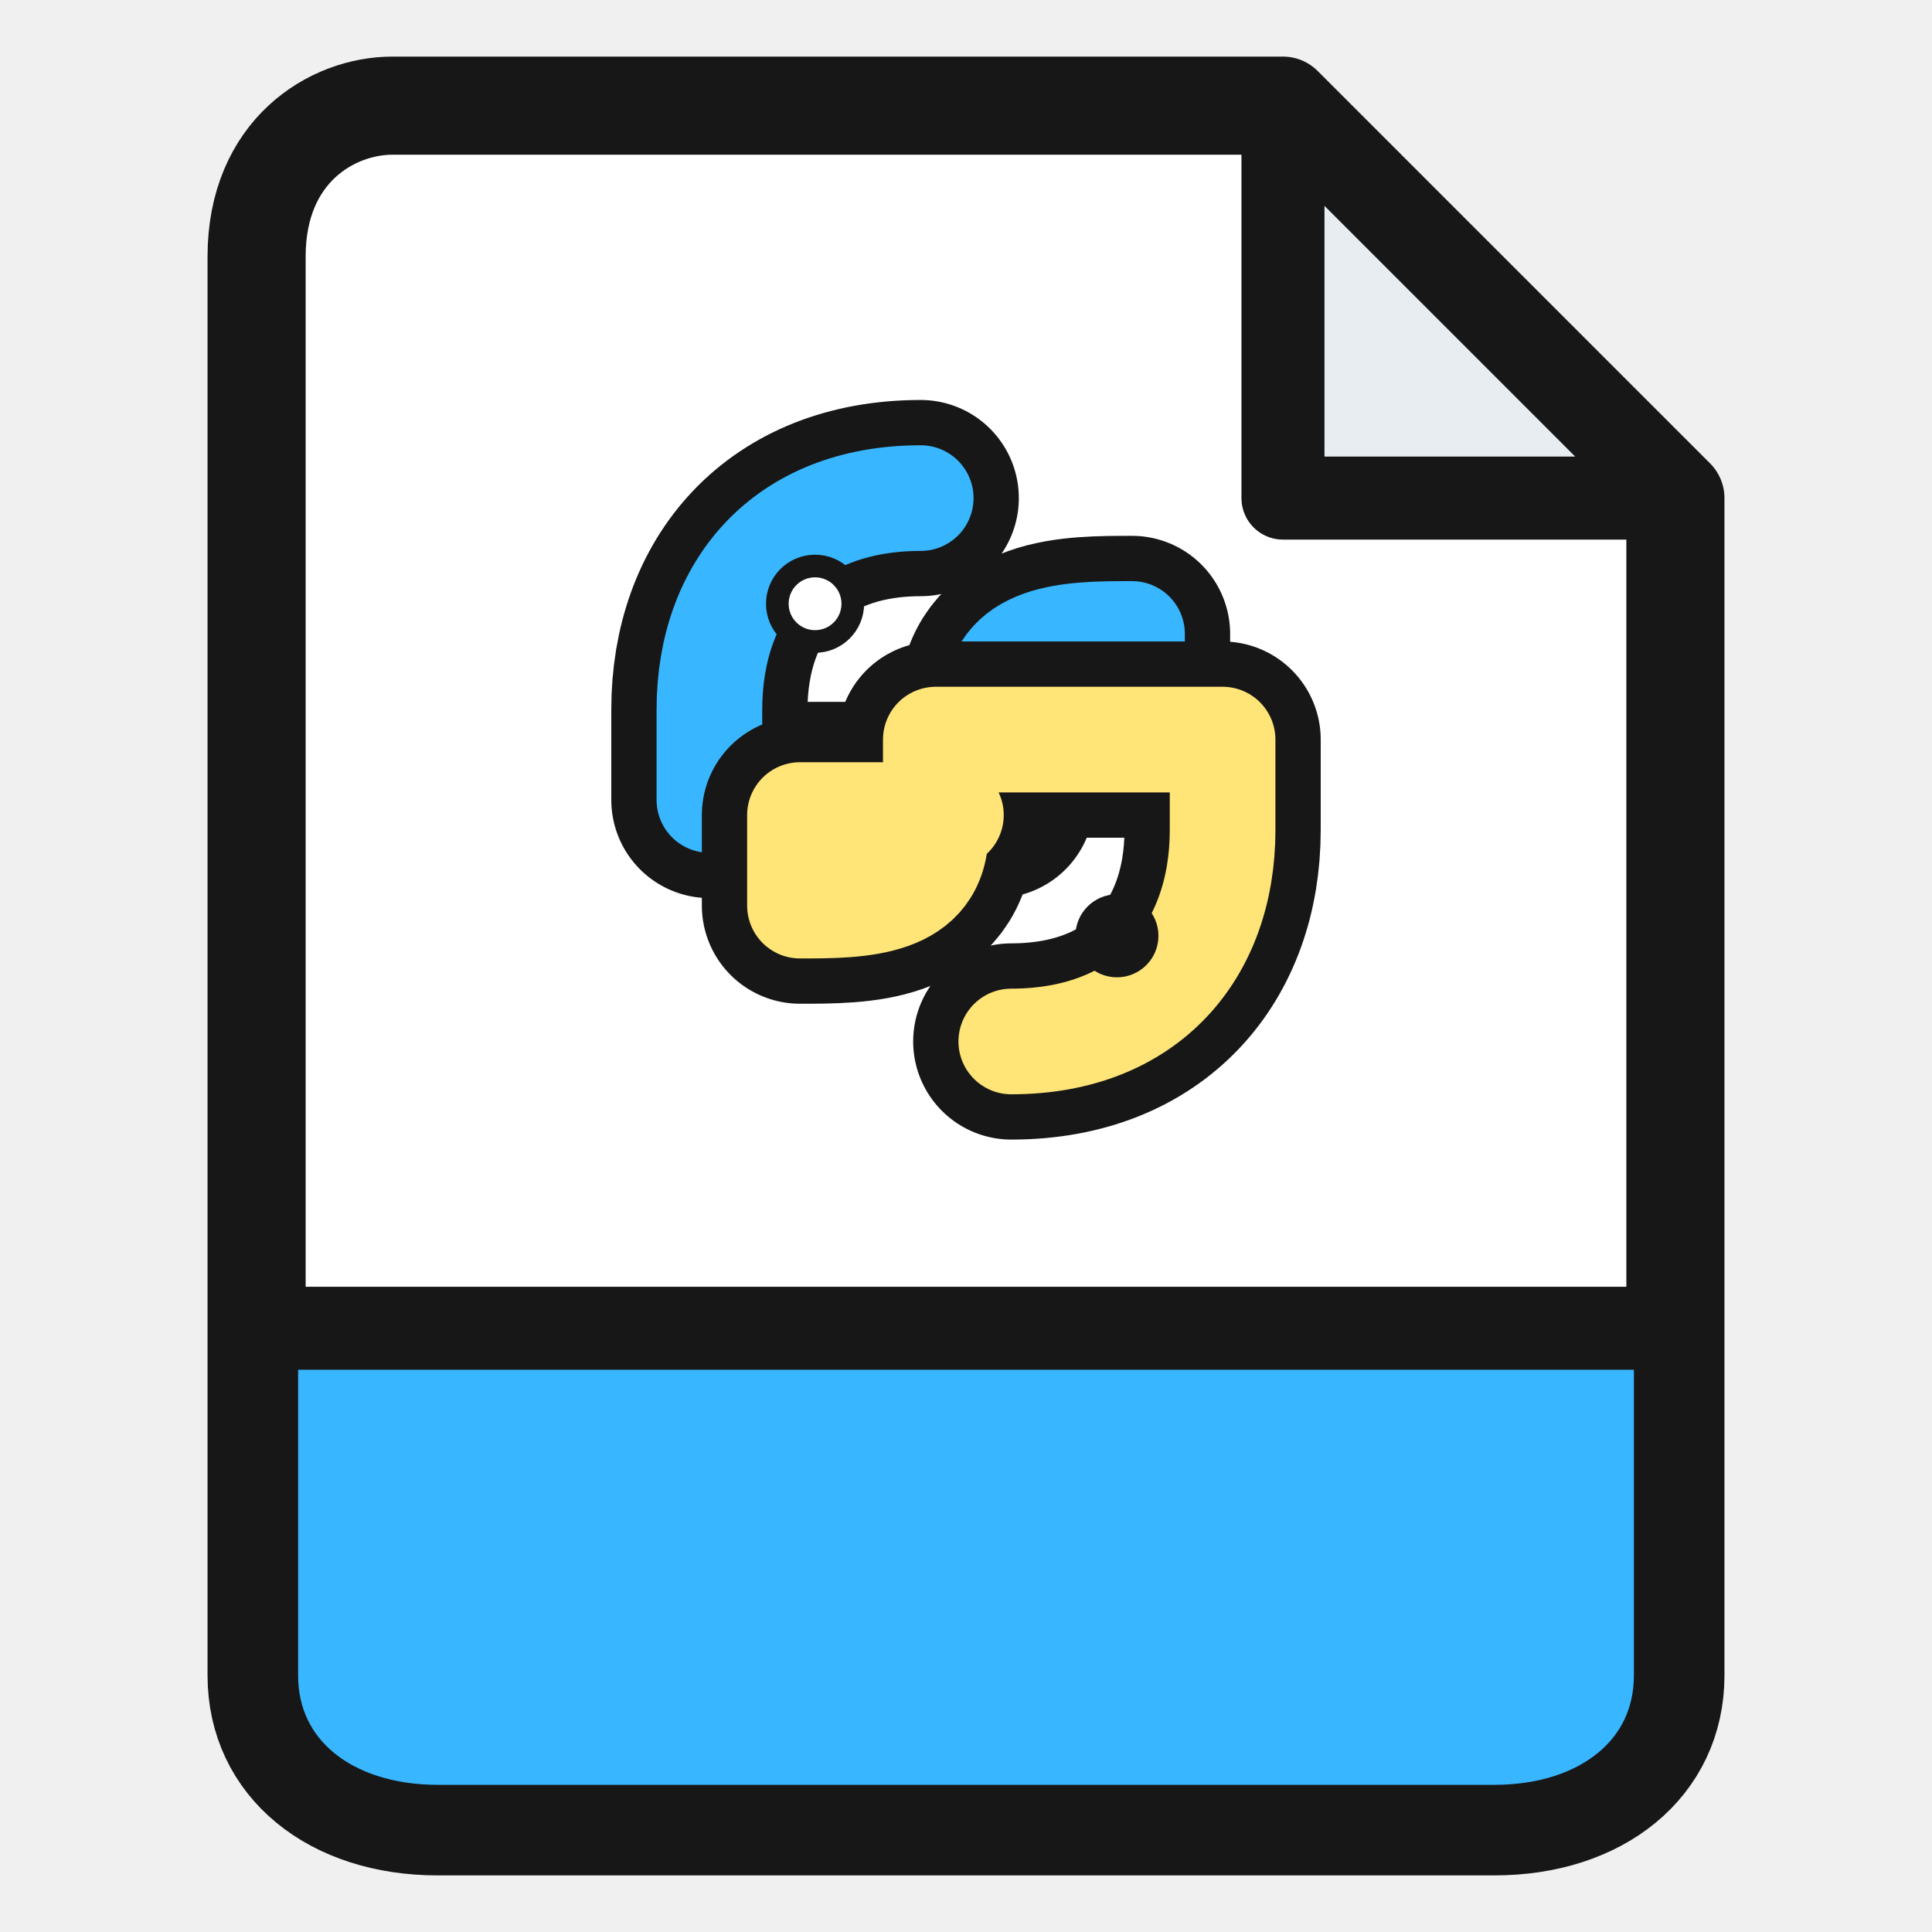
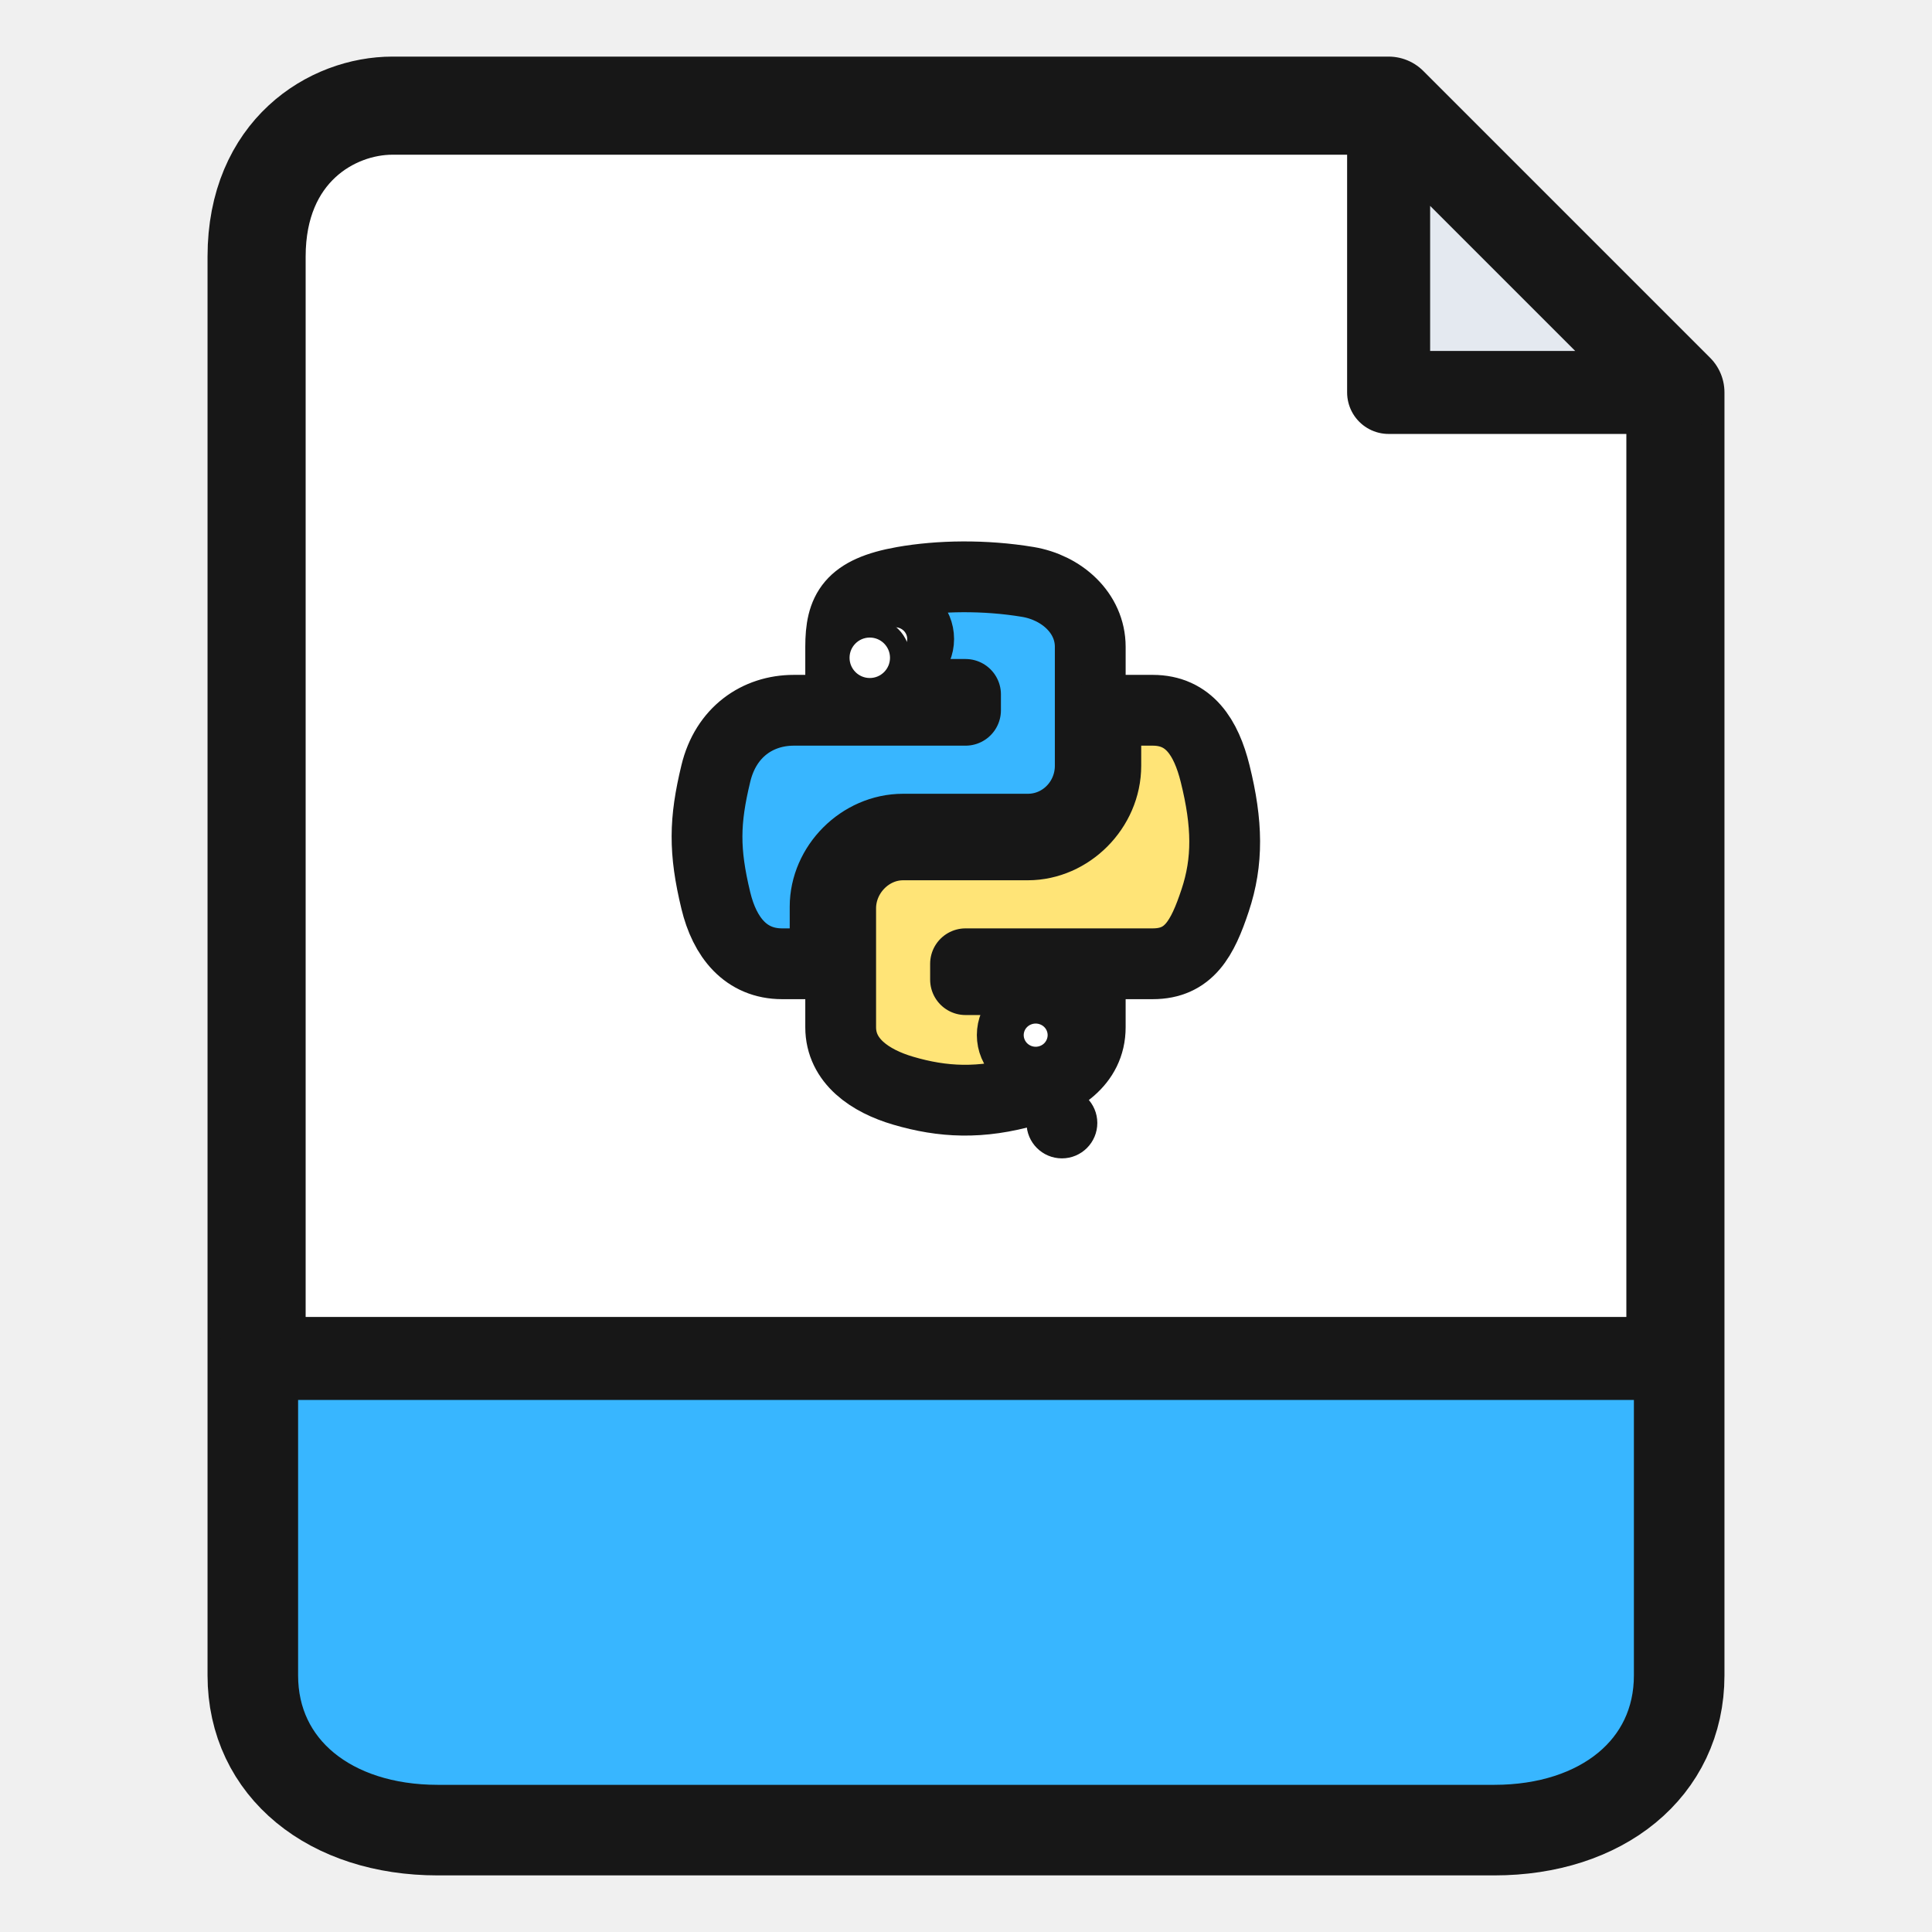
<svg xmlns="http://www.w3.org/2000/svg" viewBox="0 0 256 256" width="256" height="256">
-   <path d="M 52 14            L 170 14            L 222 66            L 222 222            C 222 234, 212 242, 198 242            L 58 242            C 44 242, 34 234, 34 222            L 34 34            C 34 20, 44 14, 52 14 Z" fill="#FFFFFF" stroke="#171717" stroke-width="13" stroke-linejoin="round" stroke-linecap="round" />
-   <path d="M 170 14 L 170 66 L 222 66 Z" fill="#E8EDF2" stroke="#171717" stroke-width="11" stroke-linejoin="round" />
-   <path d="M 34 176 L 34 222 C 34 234, 44 242, 58 242 L 198 242 C 212 242, 222 234, 222 222 L 222 176 Z" fill="#38B6FF" stroke="#171717" stroke-width="11" stroke-linejoin="round" />
-   <g transform="translate(128, 102)">
-     <path d="M -6 -36 C -24 -36, -34 -24, -34 -8 L -34 4 L 4 4 L 4 -8 C 4 -18, 14 -18, 22 -18 L 22 -6 L 2 -6" fill="none" stroke="#171717" stroke-width="26" stroke-linecap="round" stroke-linejoin="round" />
-     <path d="M -6 -36 C -24 -36, -34 -24, -34 -8 L -34 4 L 4 4 L 4 -8 C 4 -18, 14 -18, 22 -18 L 22 -6 L 2 -6" fill="none" stroke="#38B6FF" stroke-width="14" stroke-linecap="round" stroke-linejoin="round" />
-     <circle cx="-20" cy="-22" r="5" fill="#FFFFFF" stroke="#171717" stroke-width="3" />
-     <path d="M 6 36 C 24 36, 34 24, 34 8 L 34 -4 L -4 -4 L -4 8 C -4 18, -14 18, -22 18 L -22 6 L -2 6" fill="none" stroke="#171717" stroke-width="26" stroke-linecap="round" stroke-linejoin="round" />
-     <path d="M 6 36 C 24 36, 34 24, 34 8 L 34 -4 L -4 -4 L -4 8 C -4 18, -14 18, -22 18 L -22 6 L -2 6" fill="none" stroke="#FFE477" stroke-width="14" stroke-linecap="round" stroke-linejoin="round" />
-     <circle cx="20" cy="22" r="5" fill="#171717" stroke="#171717" stroke-width="1" />
+   <path d="M 52 14            L 184 14            L 222 52            L 222 222            C 222 234, 212 242, 198 242            L 58 242            C 44 242, 34 234, 34 222            L 34 34            C 34 20, 44 14, 52 14 Z" fill="#FFFFFF" stroke="#171717" stroke-width="13" stroke-linejoin="round" stroke-linecap="round" />
+   <path d="M 184 14 L 184 52 L 222 52 Z" fill="#E4E9F0" stroke="#171717" stroke-width="11" stroke-linejoin="round" />
+   <path d="M 34 180 L 34 222 C 34 234, 44 242, 58 242 L 198 242 C 212 242, 222 234, 222 222 L 222 180 Z" fill="#38B6FF" stroke="#171717" stroke-width="11" stroke-linejoin="round" />
+   <g transform="translate(85.1, 75.1) scale(0.67)">
+     <path d="M63.391 1.988c-4.222.02-8.252.379-11.8 1.007-10.45 1.846-12.346 5.71-12.346 12.837v9.411h24.693v3.137H29.977c-7.176 0-13.46 4.313-15.426 12.521-2.268 9.405-2.368 15.275 0 25.096 1.755 7.311 5.947 12.519 13.124 12.519h8.491V67.234c0-8.151 7.051-15.34 15.426-15.34h24.665c6.866 0 12.346-5.654 12.346-12.548V15.833c0-6.693-5.646-11.72-12.346-12.837-4.244-.706-8.645-1.027-12.866-1.008zM50.037 9.557c2.55 0 4.634 2.117 4.634 4.721 0 2.593-2.083 4.69-4.634 4.69-2.56 0-4.633-2.097-4.633-4.69-.001-2.604 2.073-4.721 4.633-4.721z" fill="#38B6FF" stroke="#171717" stroke-width="14" stroke-linejoin="round" stroke-linecap="round" />
+     <circle cx="45" cy="18" r="6" fill="#FFFFFF" stroke="#171717" stroke-width="4" />
+     <path d="M91.682 28.38v10.966c0 8.5-7.208 15.655-15.426 15.655H51.591c-6.756 0-12.346 5.783-12.346 12.549v23.515c0 6.691 5.818 10.628 12.346 12.547 7.816 2.297 15.312 2.713 24.665 0 6.216-1.801 12.346-5.423 12.346-12.547v-9.412H63.938v-3.138h37.012c7.176 0 9.852-5.005 12.348-12.519 2.578-7.735 2.467-15.174 0-25.096-1.774-7.145-5.161-12.521-12.348-12.521h-9.268zM77.809 87.927c2.561 0 4.634 2.097 4.634 4.692 0 2.602-2.074 4.719-4.634 4.719-2.55 0-4.633-2.117-4.633-4.719 0-2.595 2.083-4.692 4.633-4.692z" fill="#FFE477" stroke="#171717" stroke-width="14" stroke-linejoin="round" stroke-linecap="round" />
+     <circle cx="83" cy="110" r="6" fill="#171717" stroke="#171717" stroke-width="2" />
  </g>
</svg>
